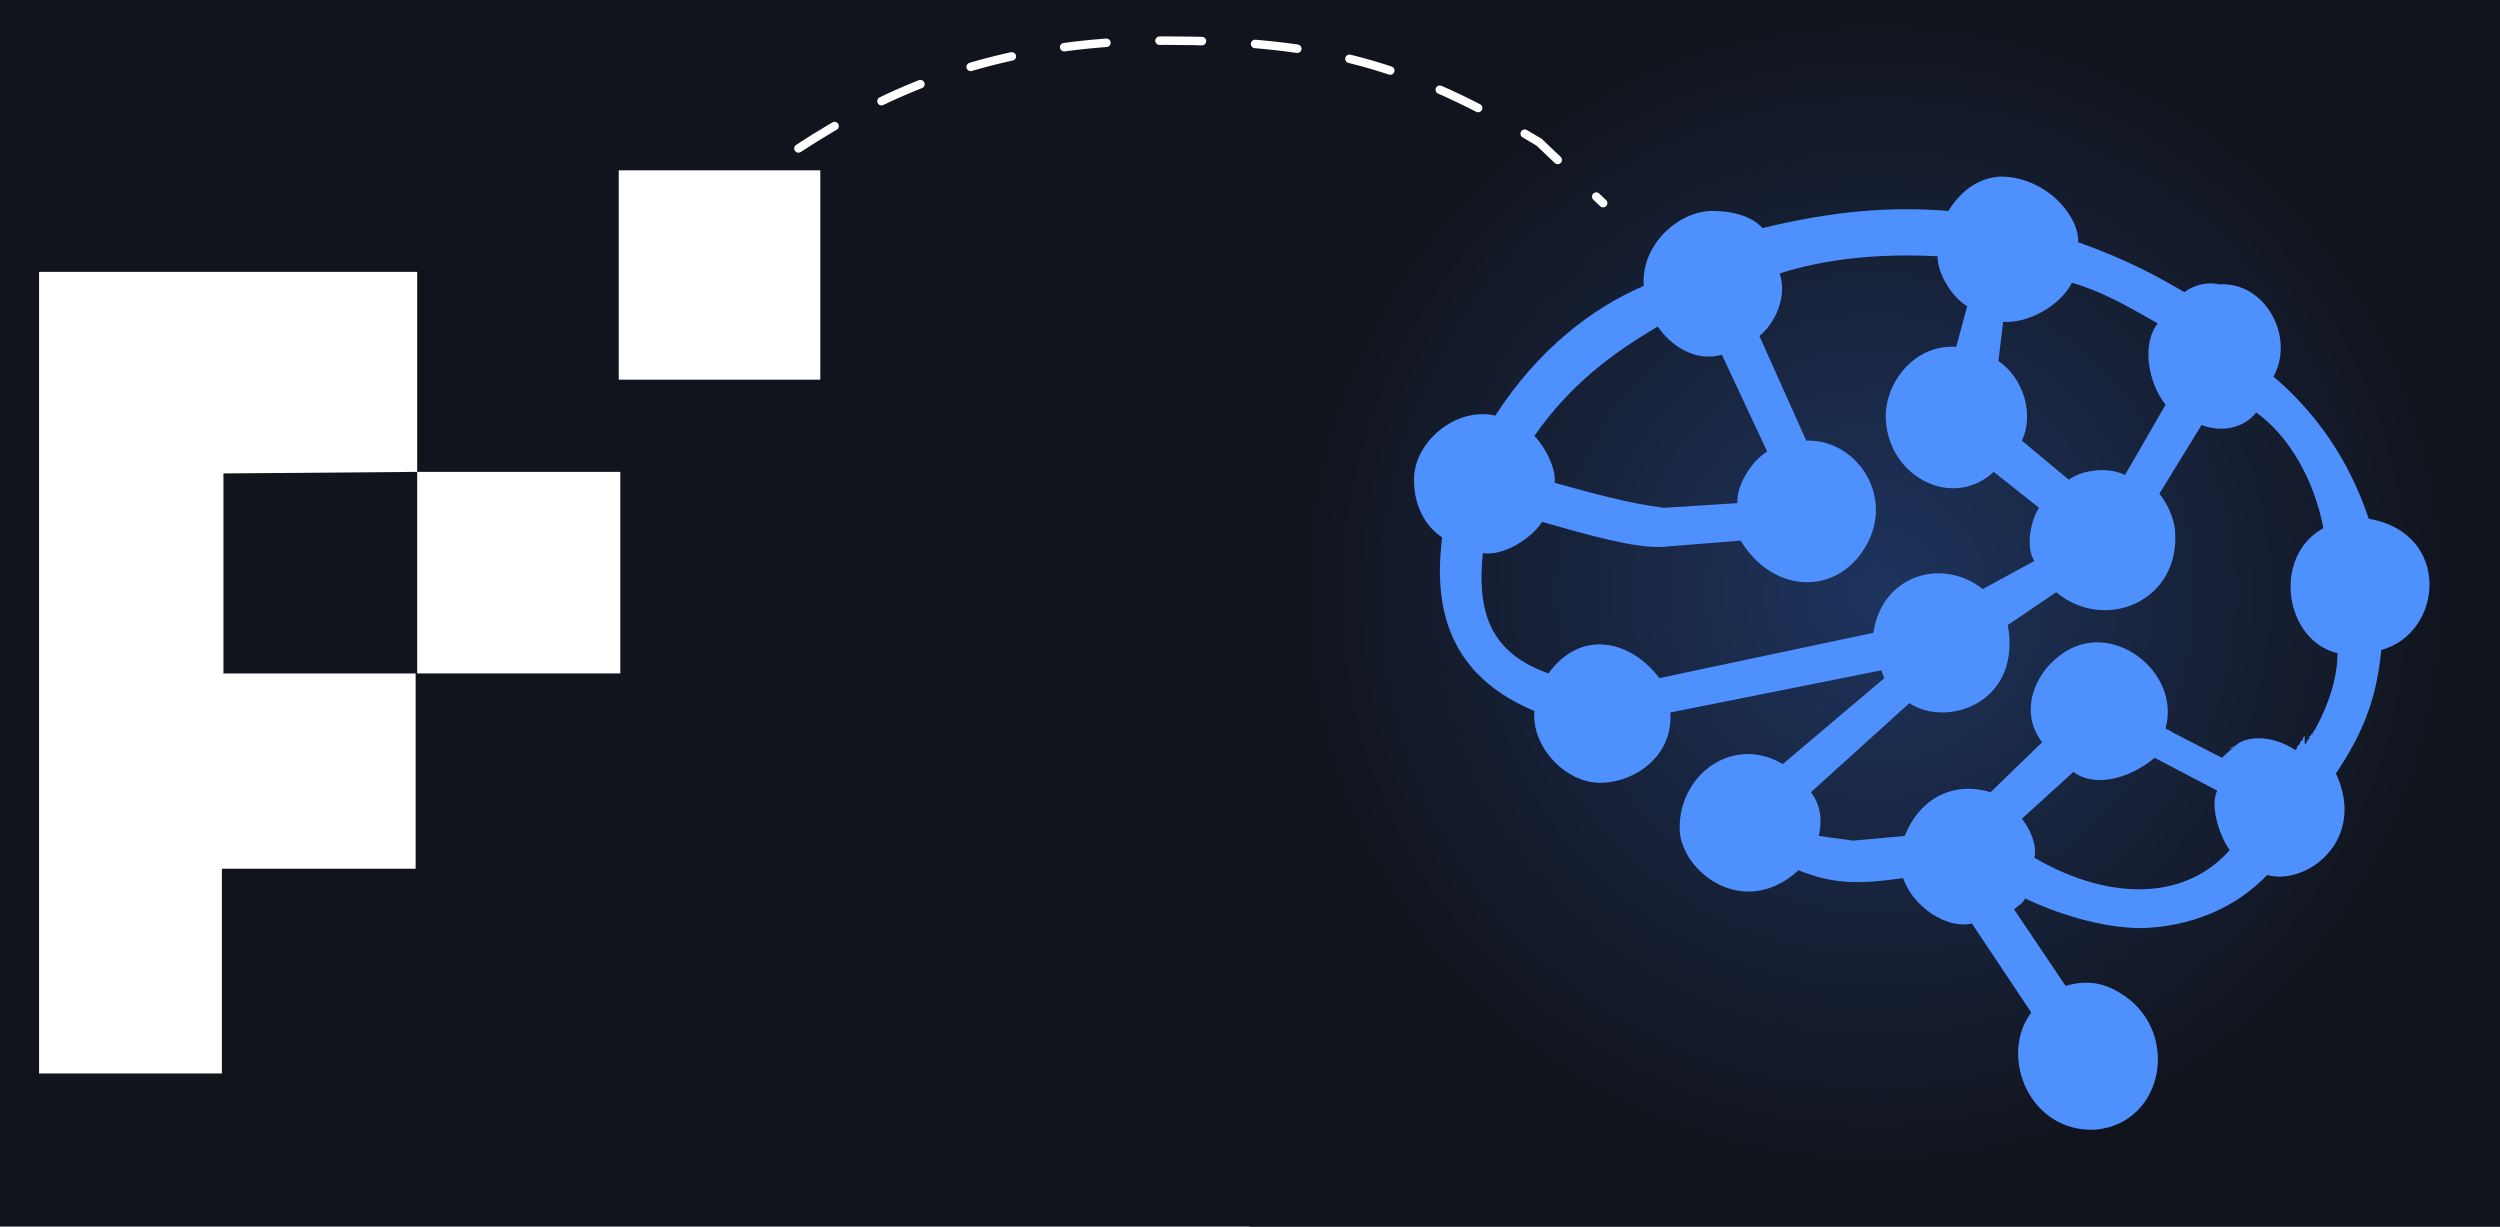
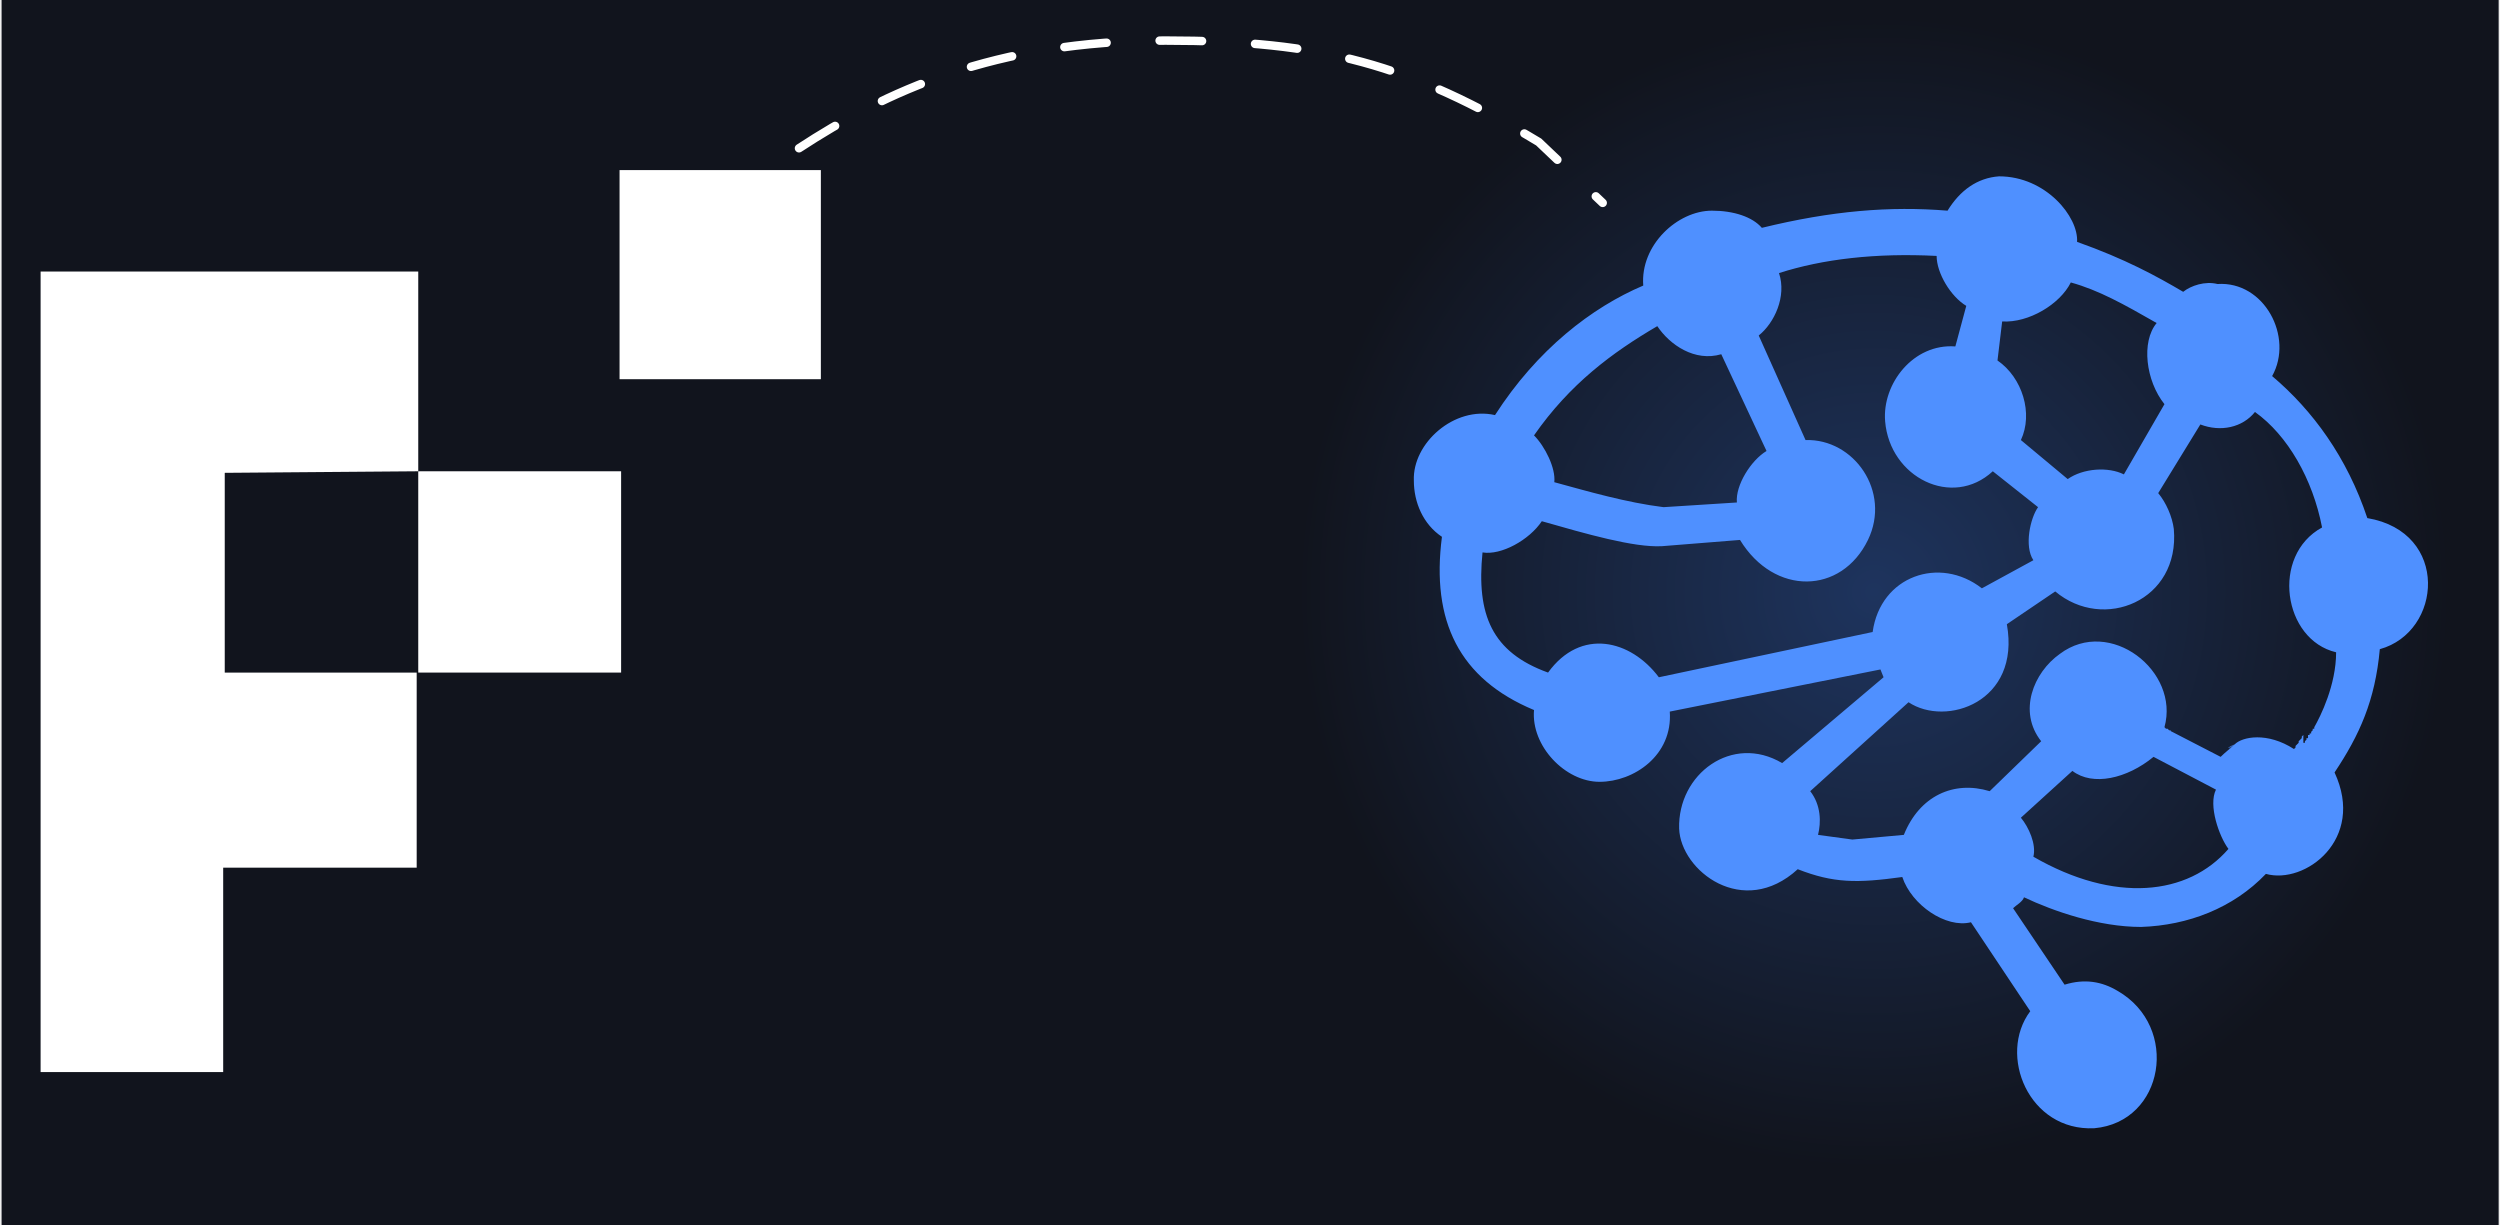
- <svg xmlns="http://www.w3.org/2000/svg" viewBox="0 0 160 78.5">
+ <svg xmlns="http://www.w3.org/2000/svg" viewBox="0 0 160 78.5" width="800" height="392">
  <style type="text/css">.cls-0 {fill:#11141D;}
.cls-1 {fill:url(#SVGID_1_);}
.cls-2 {fill:#4F90FF;}
.cls-3 {fill:none;stroke:#FFFFFF;stroke-width:0.544;stroke-linecap:round;stroke-miterlimit:10;stroke-dasharray:2.718,3.403;}
.cls-4 {fill:#FFFFFF;}</style>
  <rect class="cls-0" width="160" height="78.5" />
  <radialGradient id="SVGID_1_" cx="120" cy="37.94" r="36.95" gradientUnits="userSpaceOnUse">
    <stop stop-color="#1E345E" offset="0" />
    <stop stop-color="#11141D" offset="1" />
  </radialGradient>
  <path class="cls-1" d="m160 0h-80v78.5h80v-78.5z" />
  <path class="cls-2" d="m151.6 33.2c-0.1 0-0.1 0 0 0-1.3-3.9-3.5-6.9-6.1-9.1 1.4-2.5-0.5-6.1-3.5-5.9-0.8-0.2-1.7 0.1-2.2 0.5-1.7-1-3.7-2.1-6.8-3.2 0.1-1.6-2-4.2-5-4.2-1.4 0.1-2.5 0.9-3.3 2.2-3.7-0.3-7.4 0-11.9 1.1-0.6-0.7-1.8-1.1-3.2-1.1-2.2 0-4.6 2.2-4.4 4.8-3.3 1.4-6.8 4.1-9.5 8.3-2.6-0.6-5.3 1.8-5.2 4.2 0 1.4 0.6 2.8 1.8 3.6-0.7 5.4 1.1 9.1 5.9 11.1-0.2 2.3 2 4.6 4.2 4.6s4.7-1.7 4.5-4.5l13.5-2.7 0.2 0.5-6.5 5.5c-3.2-1.9-6.7 0.7-6.6 4.2 0.1 2.7 4.1 5.8 7.6 2.6 2.3 0.9 3.8 0.9 6.7 0.5 0.6 1.8 2.8 3.3 4.4 2.9l3.8 5.7c-2.1 2.8-0.1 7.7 4.1 7.5 4.5-0.4 5.5-6.5 1.5-8.8-1-0.6-2.1-0.8-3.4-0.4l-3.3-4.9c0.2-0.2 0.6-0.4 0.7-0.7 1.9 0.9 4.8 1.9 7.5 1.9 3-0.1 5.9-1.2 8-3.4 2.5 0.7 6.4-2.2 4.4-6.5 1.6-2.4 2.6-4.6 2.9-7.9 4-1.1 4.5-7.5-0.8-8.4zm-19-15.1c1.8 0.5 3.4 1.4 5.5 2.6-1 1.2-0.7 3.7 0.5 5.2l-2.6 4.5c-1-0.5-2.6-0.4-3.6 0.3l-3-2.5c0.8-1.7 0.1-4-1.5-5.1l0.3-2.5c1.7 0.1 3.7-1.1 4.4-2.5zm-18.7 3.4h-0.9 0.9zm10.1-5.1c0 1.1 0.9 2.6 1.9 3.2l-0.7 2.6c-2.7-0.2-4.7 2.4-4.5 4.8 0.3 3.6 4.3 5.6 6.9 3.2l2.9 2.3c-0.5 0.7-0.9 2.5-0.3 3.4l-3.3 1.8c-2.7-2.1-6.5-0.8-7 2.8l-13.7 2.9c-1.8-2.4-5-3.2-7.1-0.3-3.6-1.3-4.6-3.7-4.2-7.7 1.2 0.2 3-0.8 3.8-2 2.8 0.8 5.9 1.7 7.7 1.6l5-0.4c2.2 3.6 6.5 3.5 8.2 0 1.5-3.1-0.9-6.5-4-6.4l-3-6.7c1-0.8 1.8-2.5 1.3-4 2.8-0.9 6.2-1.3 10.1-1.1zm-17.9 4.5c0.8 1.2 2.4 2.3 4.1 1.8l2.9 6.2c-1 0.6-2 2.2-1.9 3.3l-4.7 0.3c-2.4-0.3-4.8-1-7-1.6 0.1-0.9-0.6-2.3-1.3-3 2.3-3.3 5-5.3 7.9-7zm24.1 34c0.2-0.8-0.3-1.9-0.8-2.5l3.3-3c1.3 1 3.5 0.5 5.2-0.9l4 2.1c-0.5 1 0.2 3 0.8 3.8-2.6 3-7.3 3.5-12.5 0.5zm17.3-7.9v0.1l-0.1 0.1v0.1l-0.2 0.2v0.1l-0.2 0.2v0.1l-0.1 0.1c-1.7-1.1-3.3-0.8-3.8-0.3-0.5 0.2-0.6 0.4 0 0-0.2 0.2-0.7 0.5 0 0-0.2 0.2-0.6 0.5-0.9 0.8l-3.1-1.6h-0.1v-0.1h-0.1l-0.1-0.1h-0.1l-0.1-0.1h-0.1l0.6 0.3h-0.1v-0.1h-0.1l-0.1-0.1h-0.1l-0.1-0.1c1-3.6-3.5-7.1-6.7-4.7-1.7 1.2-2.7 3.7-1.2 5.6l-3.3 3.2c-2.3-0.7-4.5 0.3-5.5 2.8l-3.3 0.3-2.2-0.3c0.2-0.8 0.2-1.9-0.5-2.8l6.3-5.7c2.4 1.6 7.2 0 6.3-5l3.1-2.1c3.1 2.6 8 0.6 7.6-4-0.1-0.8-0.5-1.7-1-2.3l2.7-4.4c1.3 0.5 2.7 0.2 3.5-0.8 2.1 1.5 3.7 4.3 4.3 7.4-3.3 1.8-2.5 7.2 0.9 8 0 2.1-1 4.1-1.4 4.8v0.1h-0.1v0.1l-0.1 0.1v0.1h-0.1v0.1h-0.1v0.1 0.1h-0.1v0.1l-0.1 0.1v0.1h-0.1v0.1z" />
  <path class="cls-3" d="m51.1 9.5c5.5-3.6 12.5-6.9 23.5-6.9 10 0 15.6 1.5 23.9 6.5l4.1 3.9" />
  <path class="cls-4" d="m26.7 30.2v-12.8h-24.2v51.3h11.7v-13.1h12.4v-12.5h-12.3v-12.8l12.4-0.1z" />
  <path class="cls-4" d="m26.7 30.2v12.9h13v-12.9h-13z" />
  <path class="cls-4" d="m39.6 10.9v13.4h12.9v-13.4h-12.9z" />
</svg>
